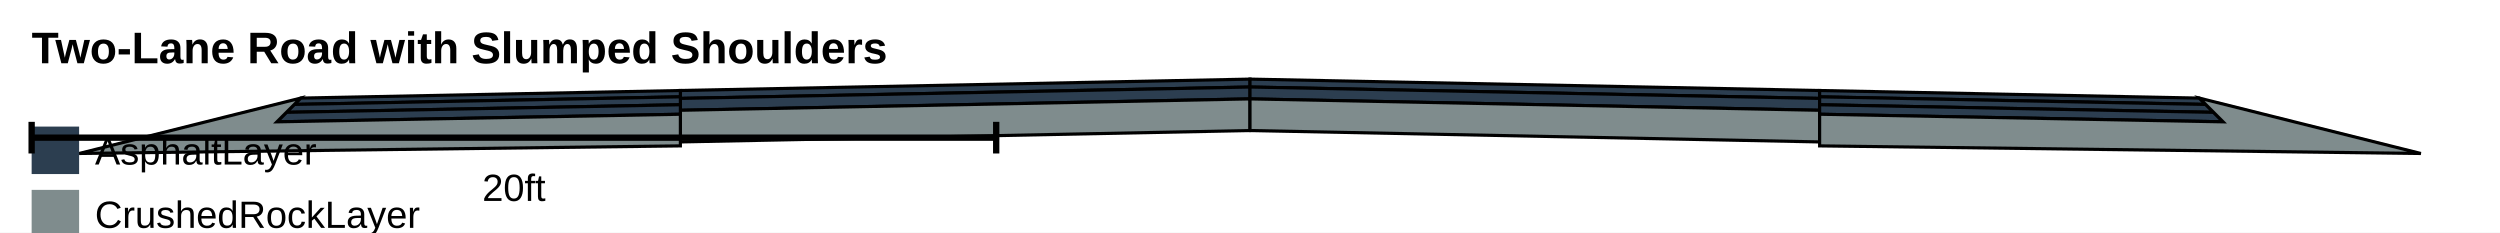
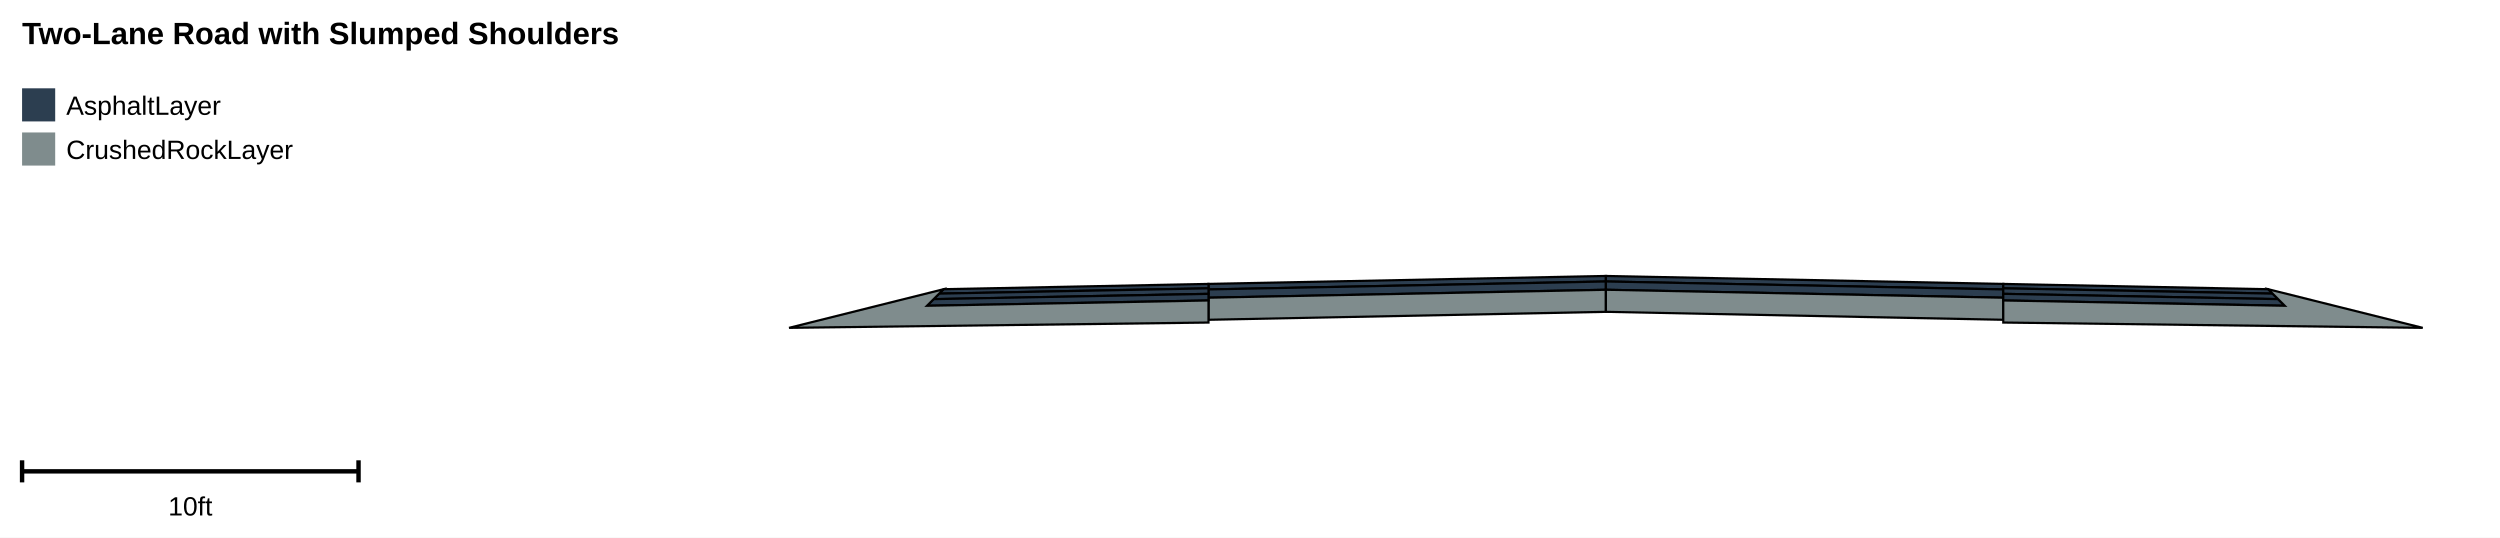
- <svg xmlns="http://www.w3.org/2000/svg" width="790.0" height="73.5" viewBox="0 0 790.0 73.5">
-   <rect width="790.0" height="73.5" fill="white" />
+ <svg xmlns="http://www.w3.org/2000/svg" width="1132.4" height="243.5" viewBox="0 0 1132.4 243.5">
+   <rect width="1132.4" height="243.5" fill="white" />
  <g transform="scale(1,-1)">
-     <g transform="translate(0,-73.5)">
-       <polygon points="395.00,48.50 395.00,46.00 215.00,42.40 215.00,44.90" fill="#2C3E50" stroke="black" stroke-width="1" />
-       <polygon points="395.00,46.00 395.00,42.25 215.00,38.65 215.00,42.40" fill="#2C3E50" stroke="black" stroke-width="1" />
-       <polygon points="395.00,42.25 395.00,32.25 215.00,28.65 215.00,38.65" fill="#7F8C8D" stroke="black" stroke-width="1" />
-       <polygon points="215.00,44.90 215.00,42.90 93.00,40.50 95.00,42.50" fill="#2C3E50" stroke="black" stroke-width="1" />
-       <polygon points="215.00,42.90 215.00,40.40 90.50,38.00 93.00,40.50" fill="#2C3E50" stroke="black" stroke-width="1" />
-       <polygon points="215.00,40.40 215.00,37.40 87.50,35.00 90.50,38.00" fill="#2C3E50" stroke="black" stroke-width="1" />
-       <polygon points="215.00,37.40 215.00,27.40 25.00,25.00 95.00,42.50 87.50,35.00" fill="#7F8C8D" stroke="black" stroke-width="1" />
-       <polygon points="395.00,48.50 575.00,44.90 575.00,42.40 395.00,46.00" fill="#2C3E50" stroke="black" stroke-width="1" />
-       <polygon points="395.00,46.00 575.00,42.40 575.00,38.65 395.00,42.25" fill="#2C3E50" stroke="black" stroke-width="1" />
-       <polygon points="395.00,42.25 575.00,38.65 575.00,28.65 395.00,32.25" fill="#7F8C8D" stroke="black" stroke-width="1" />
-       <polygon points="575.00,44.90 695.00,42.50 697.00,40.50 575.00,42.90" fill="#2C3E50" stroke="black" stroke-width="1" />
-       <polygon points="575.00,42.90 697.00,40.50 699.50,38.00 575.00,40.40" fill="#2C3E50" stroke="black" stroke-width="1" />
-       <polygon points="575.00,40.40 699.50,38.00 702.50,35.00 575.00,37.40" fill="#2C3E50" stroke="black" stroke-width="1" />
-       <polygon points="575.00,37.40 702.50,35.00 695.00,42.50 765.00,25.00 575.00,27.40" fill="#7F8C8D" stroke="black" stroke-width="1" />
+     <g transform="translate(0,-243.5)">
+       <polygon points="727.40,118.50 727.40,116.00 547.40,112.40 547.40,114.90" fill="#2C3E50" stroke="black" stroke-width="1" />
+       <polygon points="727.40,116.00 727.40,112.25 547.40,108.65 547.40,112.40" fill="#2C3E50" stroke="black" stroke-width="1" />
+       <polygon points="727.40,112.25 727.40,102.25 547.40,98.65 547.40,108.65" fill="#7F8C8D" stroke="black" stroke-width="1" />
+       <polygon points="547.40,114.90 547.40,112.90 425.40,110.50 427.40,112.50" fill="#2C3E50" stroke="black" stroke-width="1" />
+       <polygon points="547.40,112.90 547.40,110.40 422.90,108.00 425.40,110.50" fill="#2C3E50" stroke="black" stroke-width="1" />
+       <polygon points="547.40,110.40 547.40,107.40 419.90,105.00 422.90,108.00" fill="#2C3E50" stroke="black" stroke-width="1" />
+       <polygon points="547.40,107.40 547.40,97.40 357.40,95.00 427.40,112.50 419.90,105.00" fill="#7F8C8D" stroke="black" stroke-width="1" />
+       <polygon points="727.40,118.50 907.40,114.90 907.40,112.40 727.40,116.00" fill="#2C3E50" stroke="black" stroke-width="1" />
+       <polygon points="727.40,116.00 907.40,112.40 907.40,108.65 727.40,112.25" fill="#2C3E50" stroke="black" stroke-width="1" />
+       <polygon points="727.40,112.25 907.40,108.65 907.40,98.65 727.40,102.25" fill="#7F8C8D" stroke="black" stroke-width="1" />
+       <polygon points="907.40,114.90 1027.40,112.50 1029.40,110.50 907.40,112.90" fill="#2C3E50" stroke="black" stroke-width="1" />
+       <polygon points="907.40,112.90 1029.40,110.50 1031.90,108.00 907.40,110.40" fill="#2C3E50" stroke="black" stroke-width="1" />
+       <polygon points="907.40,110.40 1031.90,108.00 1034.90,105.00 907.40,107.40" fill="#2C3E50" stroke="black" stroke-width="1" />
+       <polygon points="907.40,107.40 1034.90,105.00 1027.40,112.50 1097.40,95.00 907.40,97.40" fill="#7F8C8D" stroke="black" stroke-width="1" />
    </g>
  </g>
  <text x="10" y="20" font-family="Arial" font-size="14" font-weight="bold">Two-Lane Road with Slumped Shoulders</text>
  <rect x="10" y="40" width="15" height="15" fill="#2C3E50" />
  <text x="30" y="52" font-family="Arial" font-size="12">AsphaltLayer</text>
  <rect x="10" y="60" width="15" height="15" fill="#7F8C8D" />
  <text x="30" y="72" font-family="Arial" font-size="12">CrushedRockLayer</text>
-   <line x1="10" y1="43.5" x2="314.8" y2="43.5" stroke="black" stroke-width="2" />
-   <line x1="10" y1="38.5" x2="10" y2="48.5" stroke="black" stroke-width="2" />
-   <line x1="314.8" y1="38.5" x2="314.8" y2="48.5" stroke="black" stroke-width="2" />
-   <text x="162.4" y="63.5" font-family="Arial" font-size="12" text-anchor="middle">20ft</text>
+   <line x1="10" y1="213.5" x2="162.4" y2="213.5" stroke="black" stroke-width="2" />
+   <line x1="10" y1="208.5" x2="10" y2="218.5" stroke="black" stroke-width="2" />
+   <line x1="162.4" y1="208.5" x2="162.4" y2="218.5" stroke="black" stroke-width="2" />
+   <text x="86.2" y="233.5" font-family="Arial" font-size="12" text-anchor="middle">10ft</text>
</svg>
